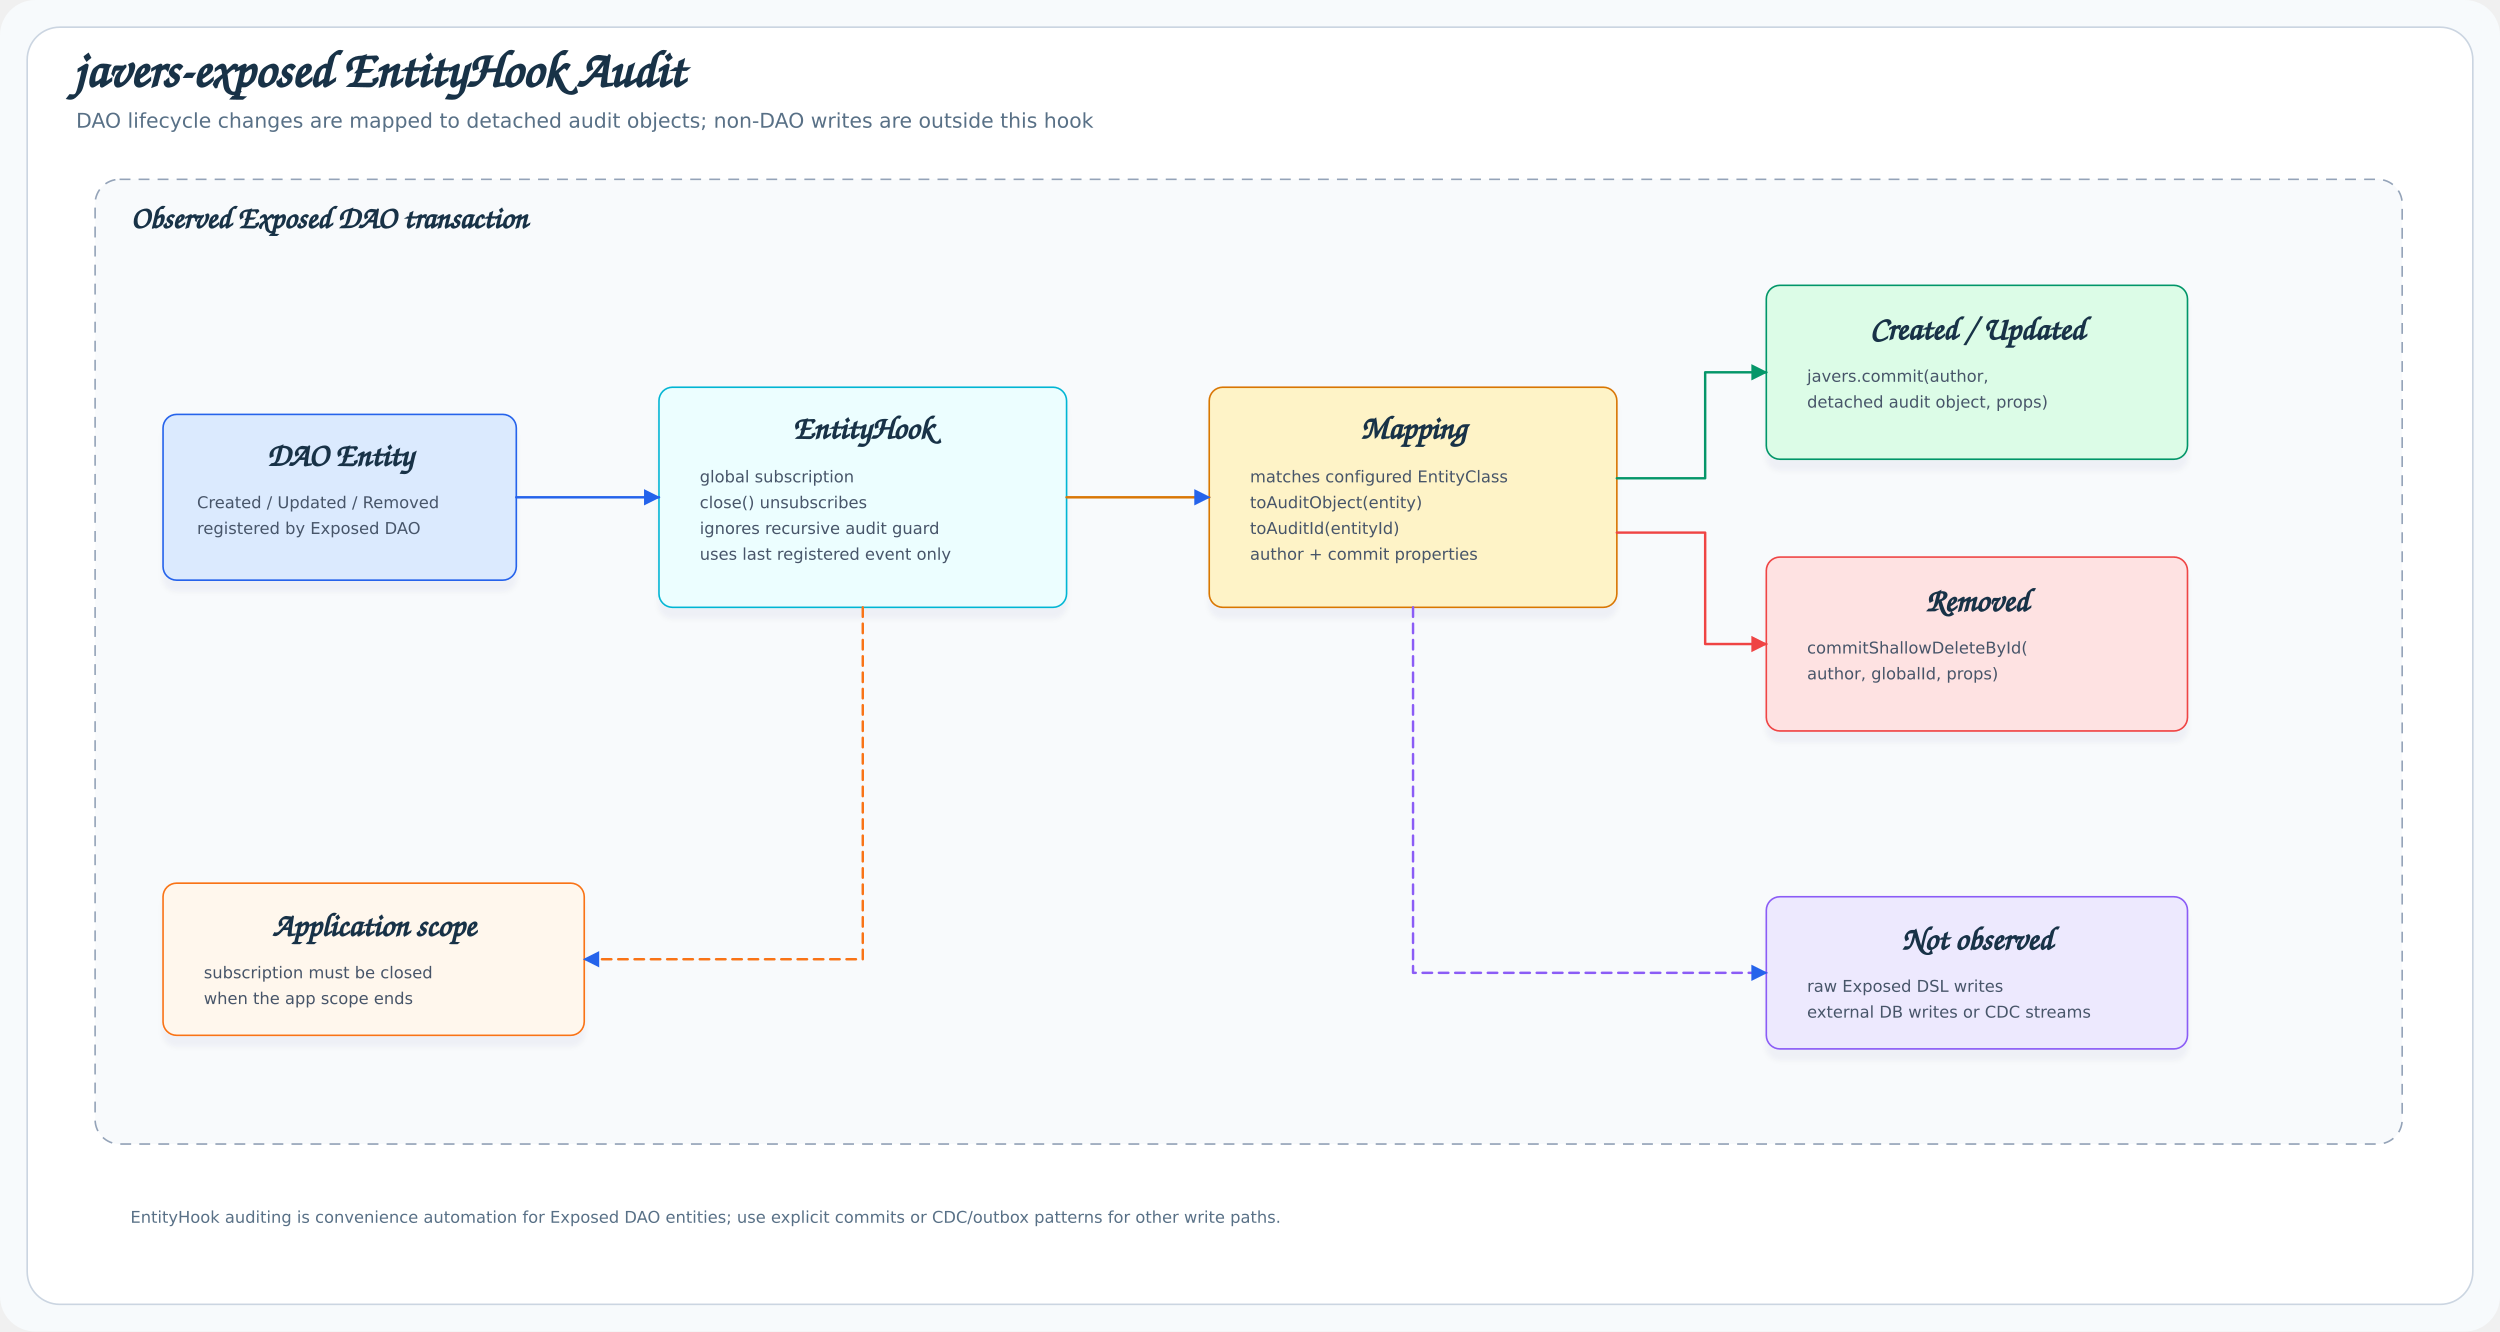
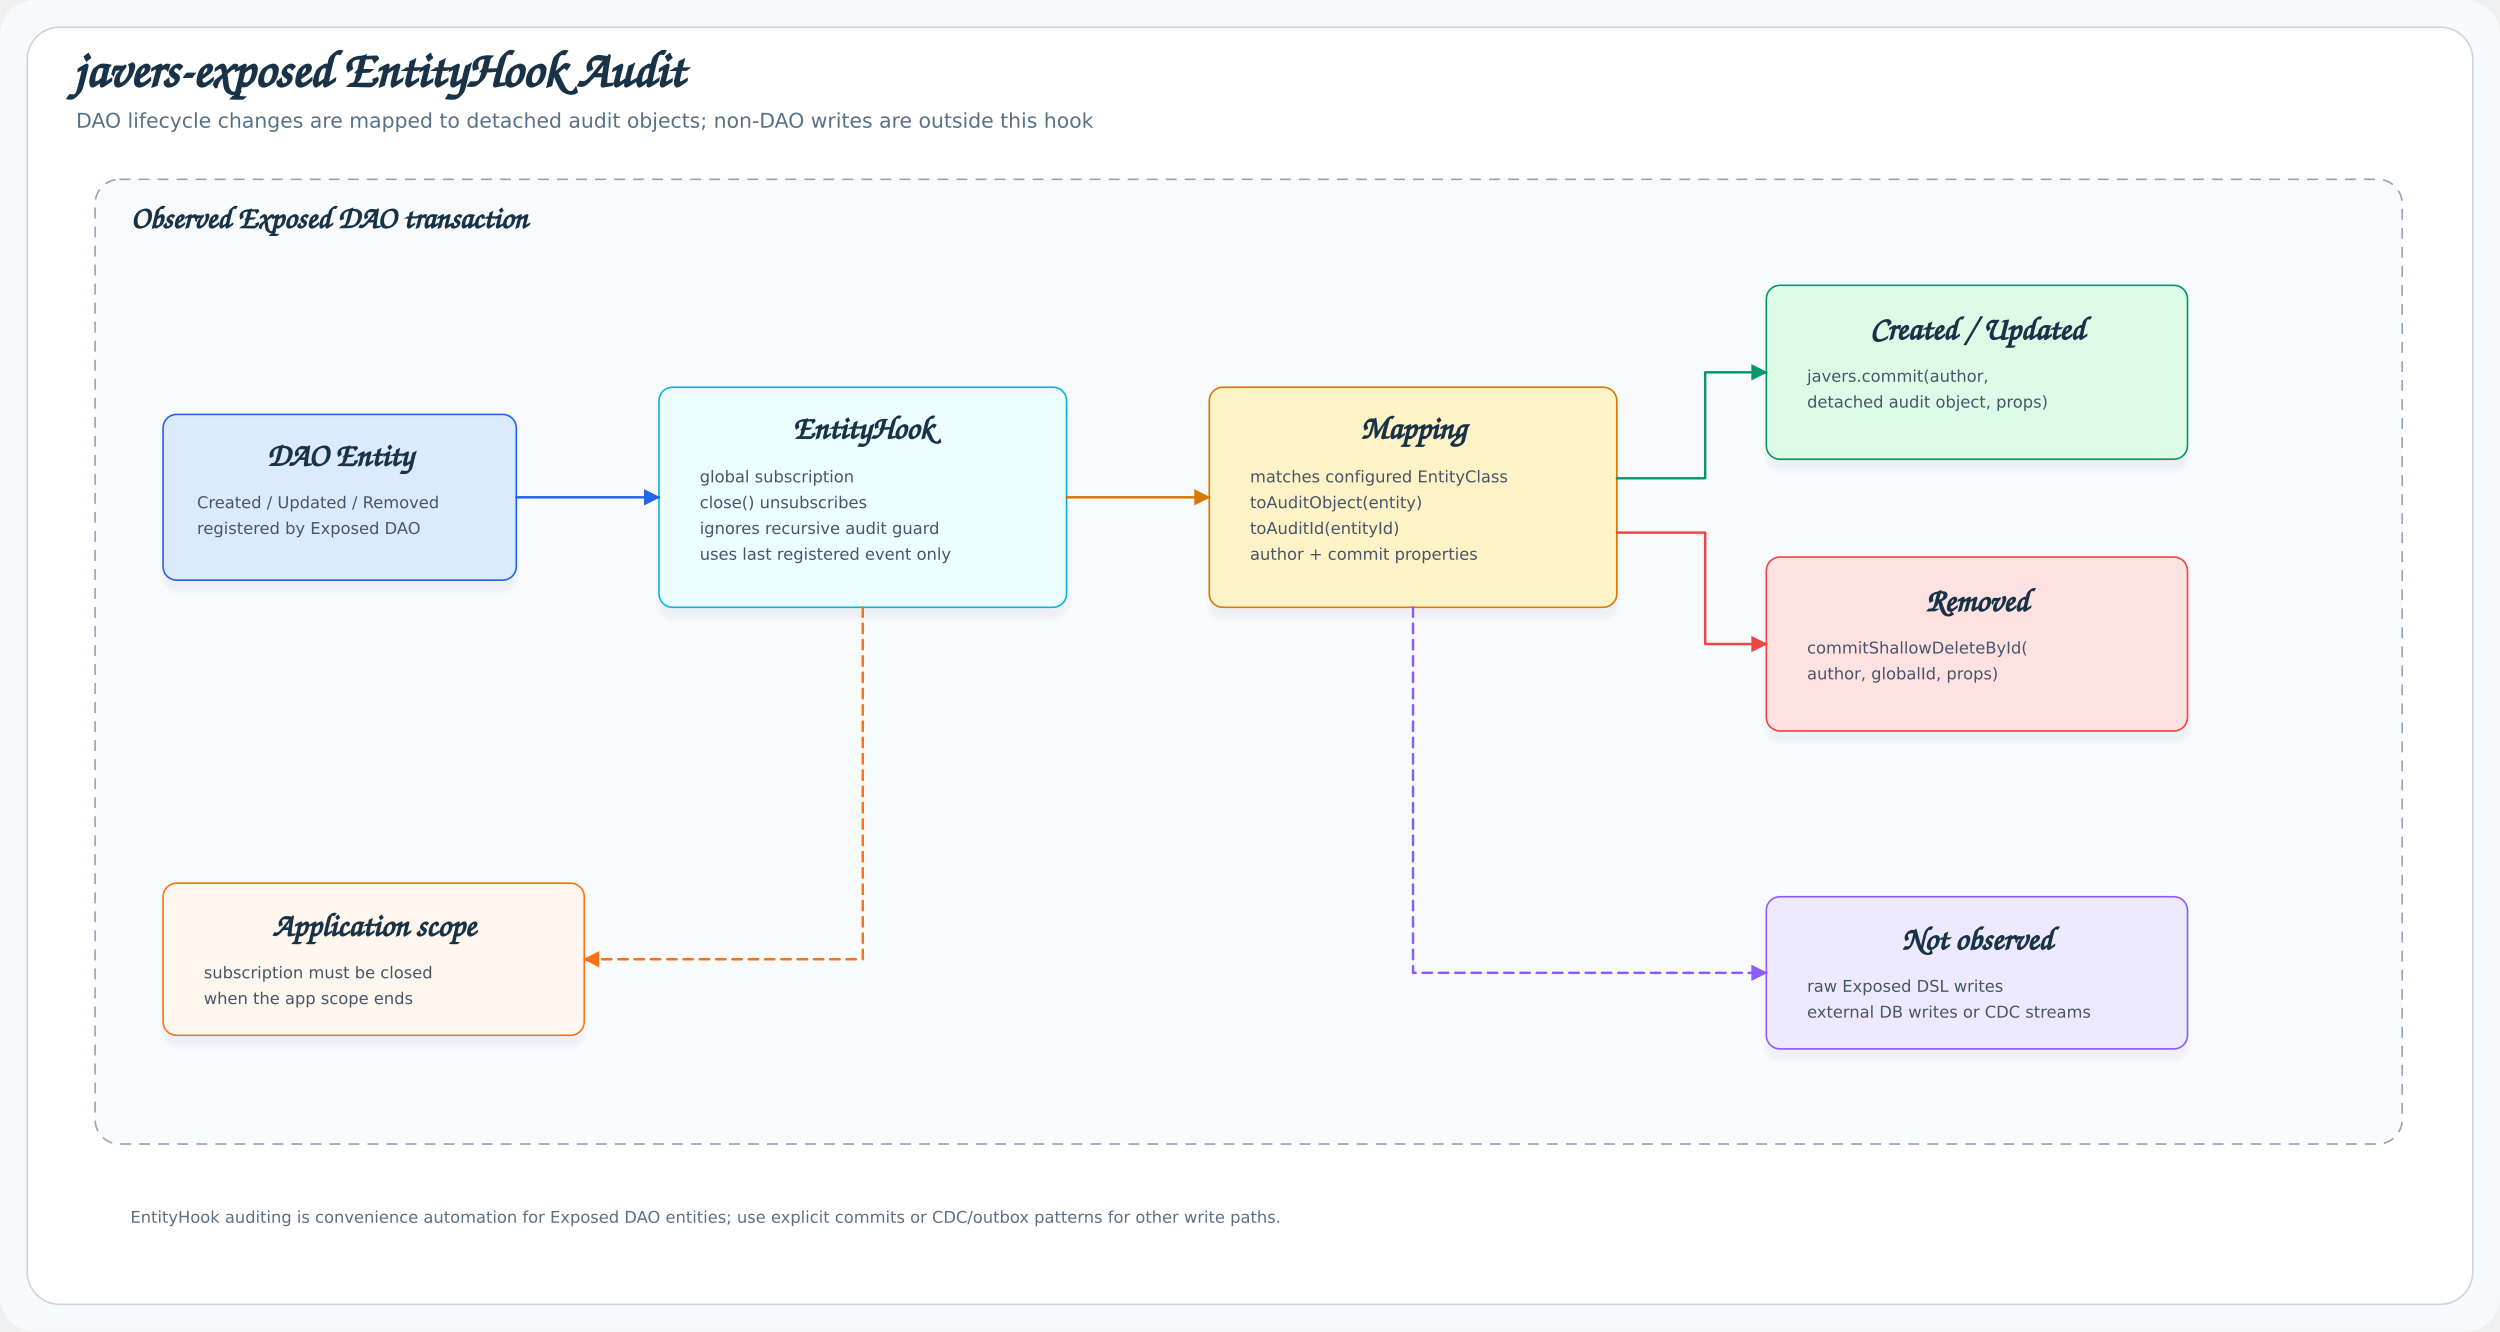
<svg xmlns="http://www.w3.org/2000/svg" width="1840" height="980" viewBox="0 0 1840 980" role="img" aria-label="javers-exposed entity hook audit flow">
  <defs>
    <filter id="softShadow" x="-20%" y="-20%" width="140%" height="140%">
      <feDropShadow dx="0" dy="8" stdDeviation="2" flood-color="#334155" flood-opacity="0.04" />
    </filter>
    <marker id="arrow" markerUnits="userSpaceOnUse" markerWidth="12" markerHeight="12" refX="11" refY="6" orient="auto">
      <path d="M 0 0 L 12 6 L 0 12 Z" fill="#2563eb" />
    </marker>
    <marker id="arrowGreen" markerUnits="userSpaceOnUse" markerWidth="12" markerHeight="12" refX="11" refY="6" orient="auto">
      <path d="M 0 0 L 12 6 L 0 12 Z" fill="#059669" />
    </marker>
    <marker id="arrowRed" markerUnits="userSpaceOnUse" markerWidth="12" markerHeight="12" refX="11" refY="6" orient="auto">
      <path d="M 0 0 L 12 6 L 0 12 Z" fill="#ef4444" />
    </marker>
    <style>
.title{font-family:'Architects Daughter','Comic Sans MS',cursive;font-size:38px;fill:#183247;font-weight:700}
.subtitle{font-family:'Comic Mono','Comic Sans MS','DejaVu Sans',sans-serif;font-size:15px;fill:#587086}
.lane{font-family:'Architects Daughter','Comic Sans MS',cursive;font-size:23px;fill:#183247;font-weight:700}
.label{font-family:'Architects Daughter','Comic Sans MS',cursive;font-size:24px;fill:#183247;font-weight:700}
.body{font-family:'Comic Mono','Comic Sans MS','DejaVu Sans',sans-serif;font-size:12px;fill:#475569}
.small{font-family:'Comic Mono','Comic Sans MS','DejaVu Sans',sans-serif;font-size:12px;fill:#587086}
</style>
+     <marker id="arrowD97706" markerUnits="userSpaceOnUse" markerWidth="12" markerHeight="12" refX="11" refY="6" orient="auto">
+       <path d="M 0 0 L 12 6 L 0 12 Z" fill="#d97706" stroke-dasharray="none" />
+     </marker>
+     <marker id="arrowF97316" markerUnits="userSpaceOnUse" markerWidth="12" markerHeight="12" refX="11" refY="6" orient="auto">
+       <path d="M 0 0 L 12 6 L 0 12 Z" fill="#f97316" stroke-dasharray="none" />
+     </marker>
+     <marker id="arrow8B5CF6" markerUnits="userSpaceOnUse" markerWidth="12" markerHeight="12" refX="11" refY="6" orient="auto">
+       <path d="M 0 0 L 12 6 L 0 12 Z" fill="#8b5cf6" stroke-dasharray="none" />
+     </marker>
  </defs>
  <rect x="0" y="0" width="1840" height="980" rx="26" fill="#f7fafc" />
  <rect x="20" y="20" width="1800" height="940" rx="24" fill="#ffffff" stroke="#cbd5e1" stroke-width="1.2" />
  <text class="title" x="54" y="64">javers-exposed EntityHook Audit</text>
  <text class="subtitle" x="56" y="94">DAO lifecycle changes are mapped to detached audit objects; non-DAO writes are outside this hook</text>
  <rect x="70" y="132" width="1698" height="710" rx="18" fill="#f8fafc" stroke="#94a3b8" stroke-width="1.2" stroke-dasharray="8 6" />
  <text class="lane" x="96" y="168">Observed Exposed DAO transaction</text>
  <rect x="120" y="305" width="260" height="122" rx="10" fill="#dbeafe" stroke="#2563eb" stroke-width="1.2" filter="url(#softShadow)" />
  <text class="label" x="250" y="343" text-anchor="middle">DAO Entity</text>
  <text class="body" x="145" y="374">Created / Updated / Removed</text>
  <text class="body" x="145" y="393">registered by Exposed DAO</text>
  <rect x="485" y="285" width="300" height="162" rx="10" fill="#ecfeff" stroke="#06b6d4" stroke-width="1.2" filter="url(#softShadow)" />
  <text class="label" x="635" y="323" text-anchor="middle">EntityHook</text>
  <text class="body" x="515" y="355">global subscription</text>
  <text class="body" x="515" y="374">close() unsubscribes</text>
  <text class="body" x="515" y="393">ignores recursive audit guard</text>
  <text class="body" x="515" y="412">uses last registered event only</text>
  <rect x="890" y="285" width="300" height="162" rx="10" fill="#fef3c7" stroke="#d97706" stroke-width="1.2" filter="url(#softShadow)" />
  <text class="label" x="1040" y="323" text-anchor="middle">Mapping</text>
  <text class="body" x="920" y="355">matches configured EntityClass</text>
  <text class="body" x="920" y="374">toAuditObject(entity)</text>
  <text class="body" x="920" y="393">toAuditId(entityId)</text>
  <text class="body" x="920" y="412">author + commit properties</text>
  <rect x="1300" y="210" width="310" height="128" rx="10" fill="#dcfce7" stroke="#059669" stroke-width="1.2" filter="url(#softShadow)" />
  <text class="label" x="1455" y="250" text-anchor="middle">Created / Updated</text>
  <text class="body" x="1330" y="281">javers.commit(author,</text>
  <text class="body" x="1330" y="300">detached audit object, props)</text>
  <rect x="1300" y="410" width="310" height="128" rx="10" fill="#fee2e2" stroke="#ef4444" stroke-width="1.2" filter="url(#softShadow)" />
  <text class="label" x="1455" y="450" text-anchor="middle">Removed</text>
  <text class="body" x="1330" y="481">commitShallowDeleteById(</text>
  <text class="body" x="1330" y="500">author, globalId, props)</text>
  <rect x="1300" y="660" width="310" height="112" rx="10" fill="#ede9fe" stroke="#8b5cf6" stroke-width="1.2" filter="url(#softShadow)" />
  <text class="label" x="1455" y="699" text-anchor="middle">Not observed</text>
  <text class="body" x="1330" y="730">raw Exposed DSL writes</text>
  <text class="body" x="1330" y="749">external DB writes or CDC streams</text>
  <rect x="120" y="650" width="310" height="112" rx="10" fill="#fff7ed" stroke="#f97316" stroke-width="1.2" filter="url(#softShadow)" />
  <text class="label" x="275" y="689" text-anchor="middle">Application scope</text>
  <text class="body" x="150" y="720">subscription must be closed</text>
  <text class="body" x="150" y="739">when the app scope ends</text>
  <path d="M 380,366 L 485,366" fill="none" stroke="#2563eb" stroke-width="1.8" stroke-linecap="round" marker-end="url(#arrow)" />
-   <path d="M 785,366 L 890,366" fill="none" stroke="#d97706" stroke-width="1.8" stroke-linecap="round" marker-end="url(#arrow)" />
+   <path d="M 785,366 L 890,366" fill="none" stroke="#d97706" stroke-width="1.8" stroke-linecap="round" marker-end="url(#arrowD97706)" />
  <path d="M 1190,352 L 1255,352 L 1255,274 L 1300,274" fill="none" stroke="#059669" stroke-width="1.8" stroke-linecap="round" stroke-linejoin="round" marker-end="url(#arrowGreen)" />
  <path d="M 1190,392 L 1255,392 L 1255,474 L 1300,474" fill="none" stroke="#ef4444" stroke-width="1.8" stroke-linecap="round" stroke-linejoin="round" marker-end="url(#arrowRed)" />
-   <path d="M 635,447 L 635,706 L 430,706" fill="none" stroke="#f97316" stroke-width="1.8" stroke-linecap="round" stroke-linejoin="round" stroke-dasharray="7 5" marker-end="url(#arrow)" />
-   <path d="M 1040,447 L 1040,716 L 1300,716" fill="none" stroke="#8b5cf6" stroke-width="1.8" stroke-linecap="round" stroke-linejoin="round" stroke-dasharray="7 5" marker-end="url(#arrow)" />
+   <path d="M 635,447 L 635,706 L 430,706" fill="none" stroke="#f97316" stroke-width="1.8" stroke-linecap="round" stroke-linejoin="round" stroke-dasharray="7 5" marker-end="url(#arrowF97316)" />
+   <path d="M 1040,447 L 1040,716 L 1300,716" fill="none" stroke="#8b5cf6" stroke-width="1.8" stroke-linecap="round" stroke-linejoin="round" stroke-dasharray="7 5" marker-end="url(#arrow8B5CF6)" />
  <text class="small" x="96" y="900">EntityHook auditing is convenience automation for Exposed DAO entities; use explicit commits or CDC/outbox patterns for other write paths.</text>
</svg>
